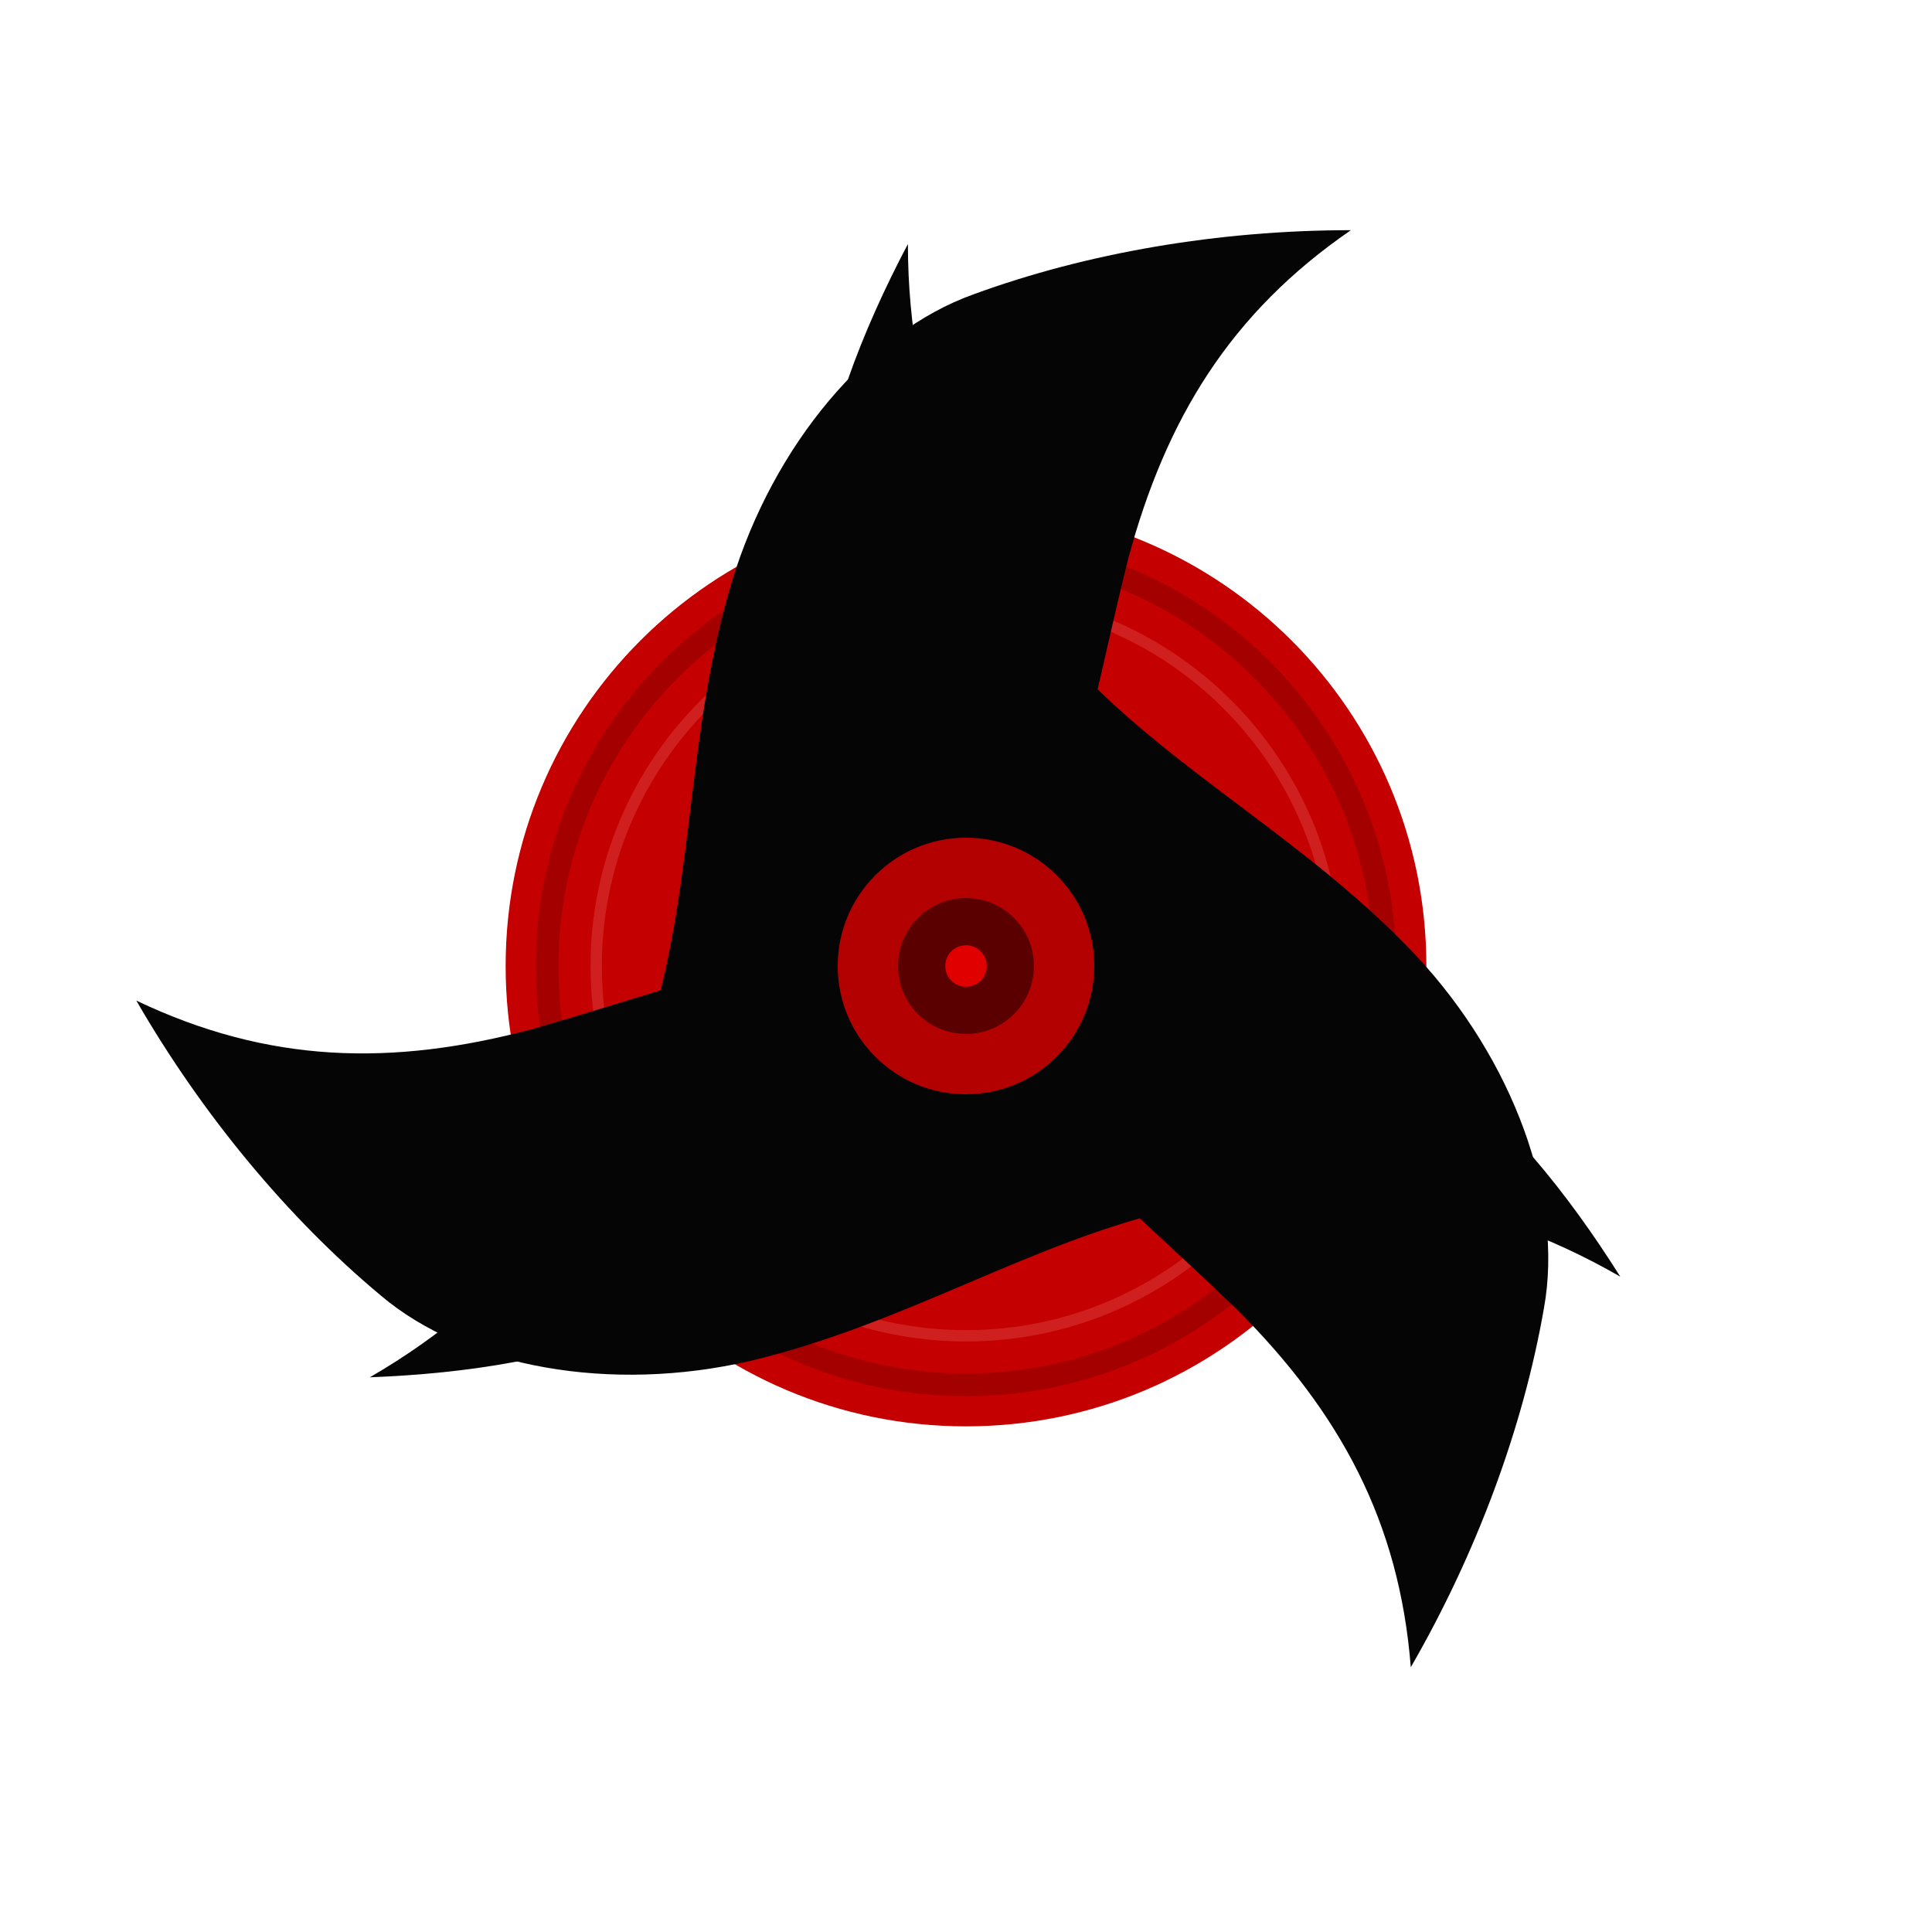
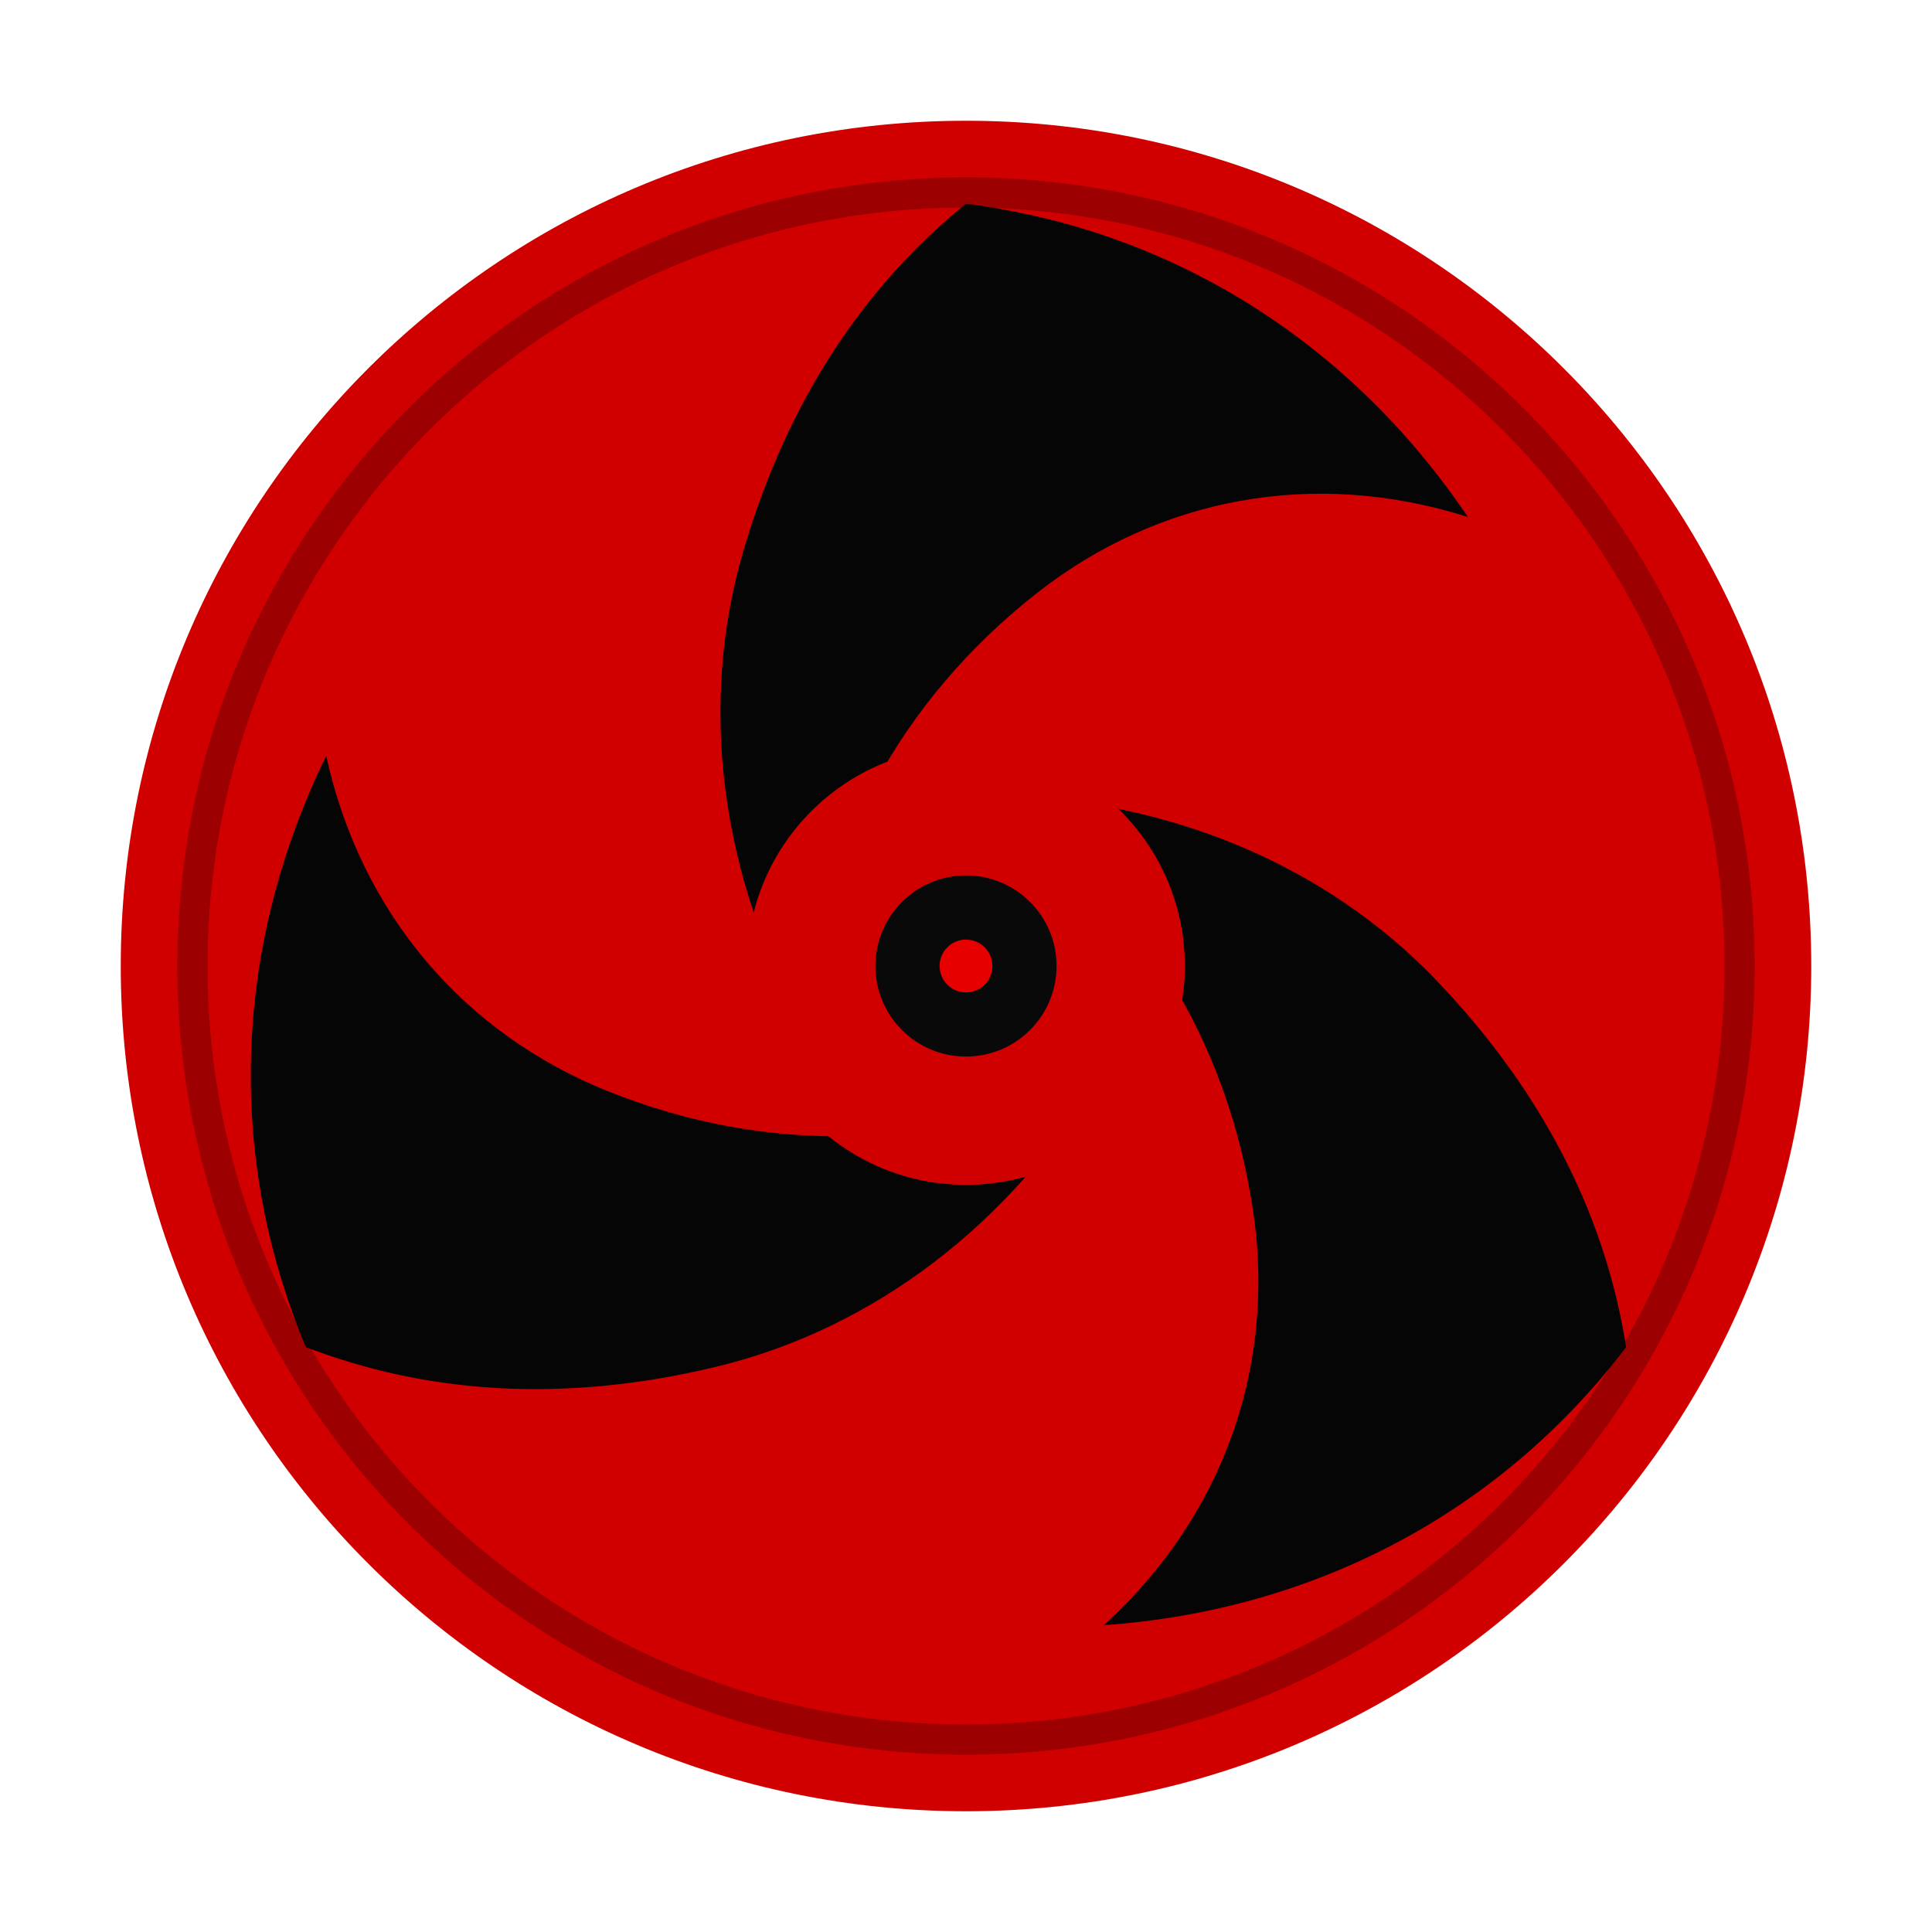
- <svg xmlns="http://www.w3.org/2000/svg" width="512" height="512" viewBox="0 0 512 512" fill="none">
-   <circle cx="256" cy="256" r="122" fill="#C40000" />
-   <circle cx="256" cy="256" r="111" stroke="#7D0000" stroke-width="6" opacity="0.45" />
-   <circle cx="256" cy="256" r="98" stroke="#E35A5A" stroke-width="3" opacity="0.35" />
+ <svg xmlns="http://www.w3.org/2000/svg" viewBox="0 0 512 512" role="img" aria-label="Three-blade Mangekyo-inspired symbol">
  <defs>
-     <path id="blade" d="       M 258 78       C 230 88, 205 118, 194 154       C 182 194, 184 233, 173 270       C 161 311, 136 343, 98 365       C 124 364, 151 360, 176 349       C 219 330, 250 300, 268 258       C 284 221, 290 184, 299 148       C 309 111, 326 83, 358 61       C 323 61, 288 67, 258 78 Z" />
+     <clipPath id="irisClip">
+       <circle cx="256" cy="256" r="224" />
+     </clipPath>
+     <path id="blade" d="M256 54 C311 61 358 91 389 137 C348 124 307 132 275 157 C238 186 217 226 213 272 C191 232 185 187 197 146 C209 105 230 75 256 54 Z" />
  </defs>
-   <use href="#blade" fill="#050505" />
-   <use href="#blade" fill="#050505" transform="rotate(120 256 256)" />
-   <use href="#blade" fill="#050505" transform="rotate(240 256 256)" />
-   <circle cx="256" cy="256" r="34" fill="#B30000" />
-   <circle cx="256" cy="256" r="18" fill="#2B0000" opacity="0.65" />
-   <circle cx="256" cy="256" r="5.5" fill="#E00000" />
+   <circle cx="256" cy="256" r="224" fill="#d00000" />
+   <circle cx="256" cy="256" r="205" fill="none" stroke="#710000" stroke-width="8" opacity="0.55" />
+   <g clip-path="url(#irisClip)" fill="#050505">
+     <use href="#blade" />
+     <use href="#blade" transform="rotate(120 256 256)" />
+     <use href="#blade" transform="rotate(240 256 256)" />
+   </g>
+   <circle cx="256" cy="256" r="58" fill="#d00000" />
+   <circle cx="256" cy="256" r="24" fill="#090909" />
+   <circle cx="256" cy="256" r="7" fill="#e60000" />
</svg>
